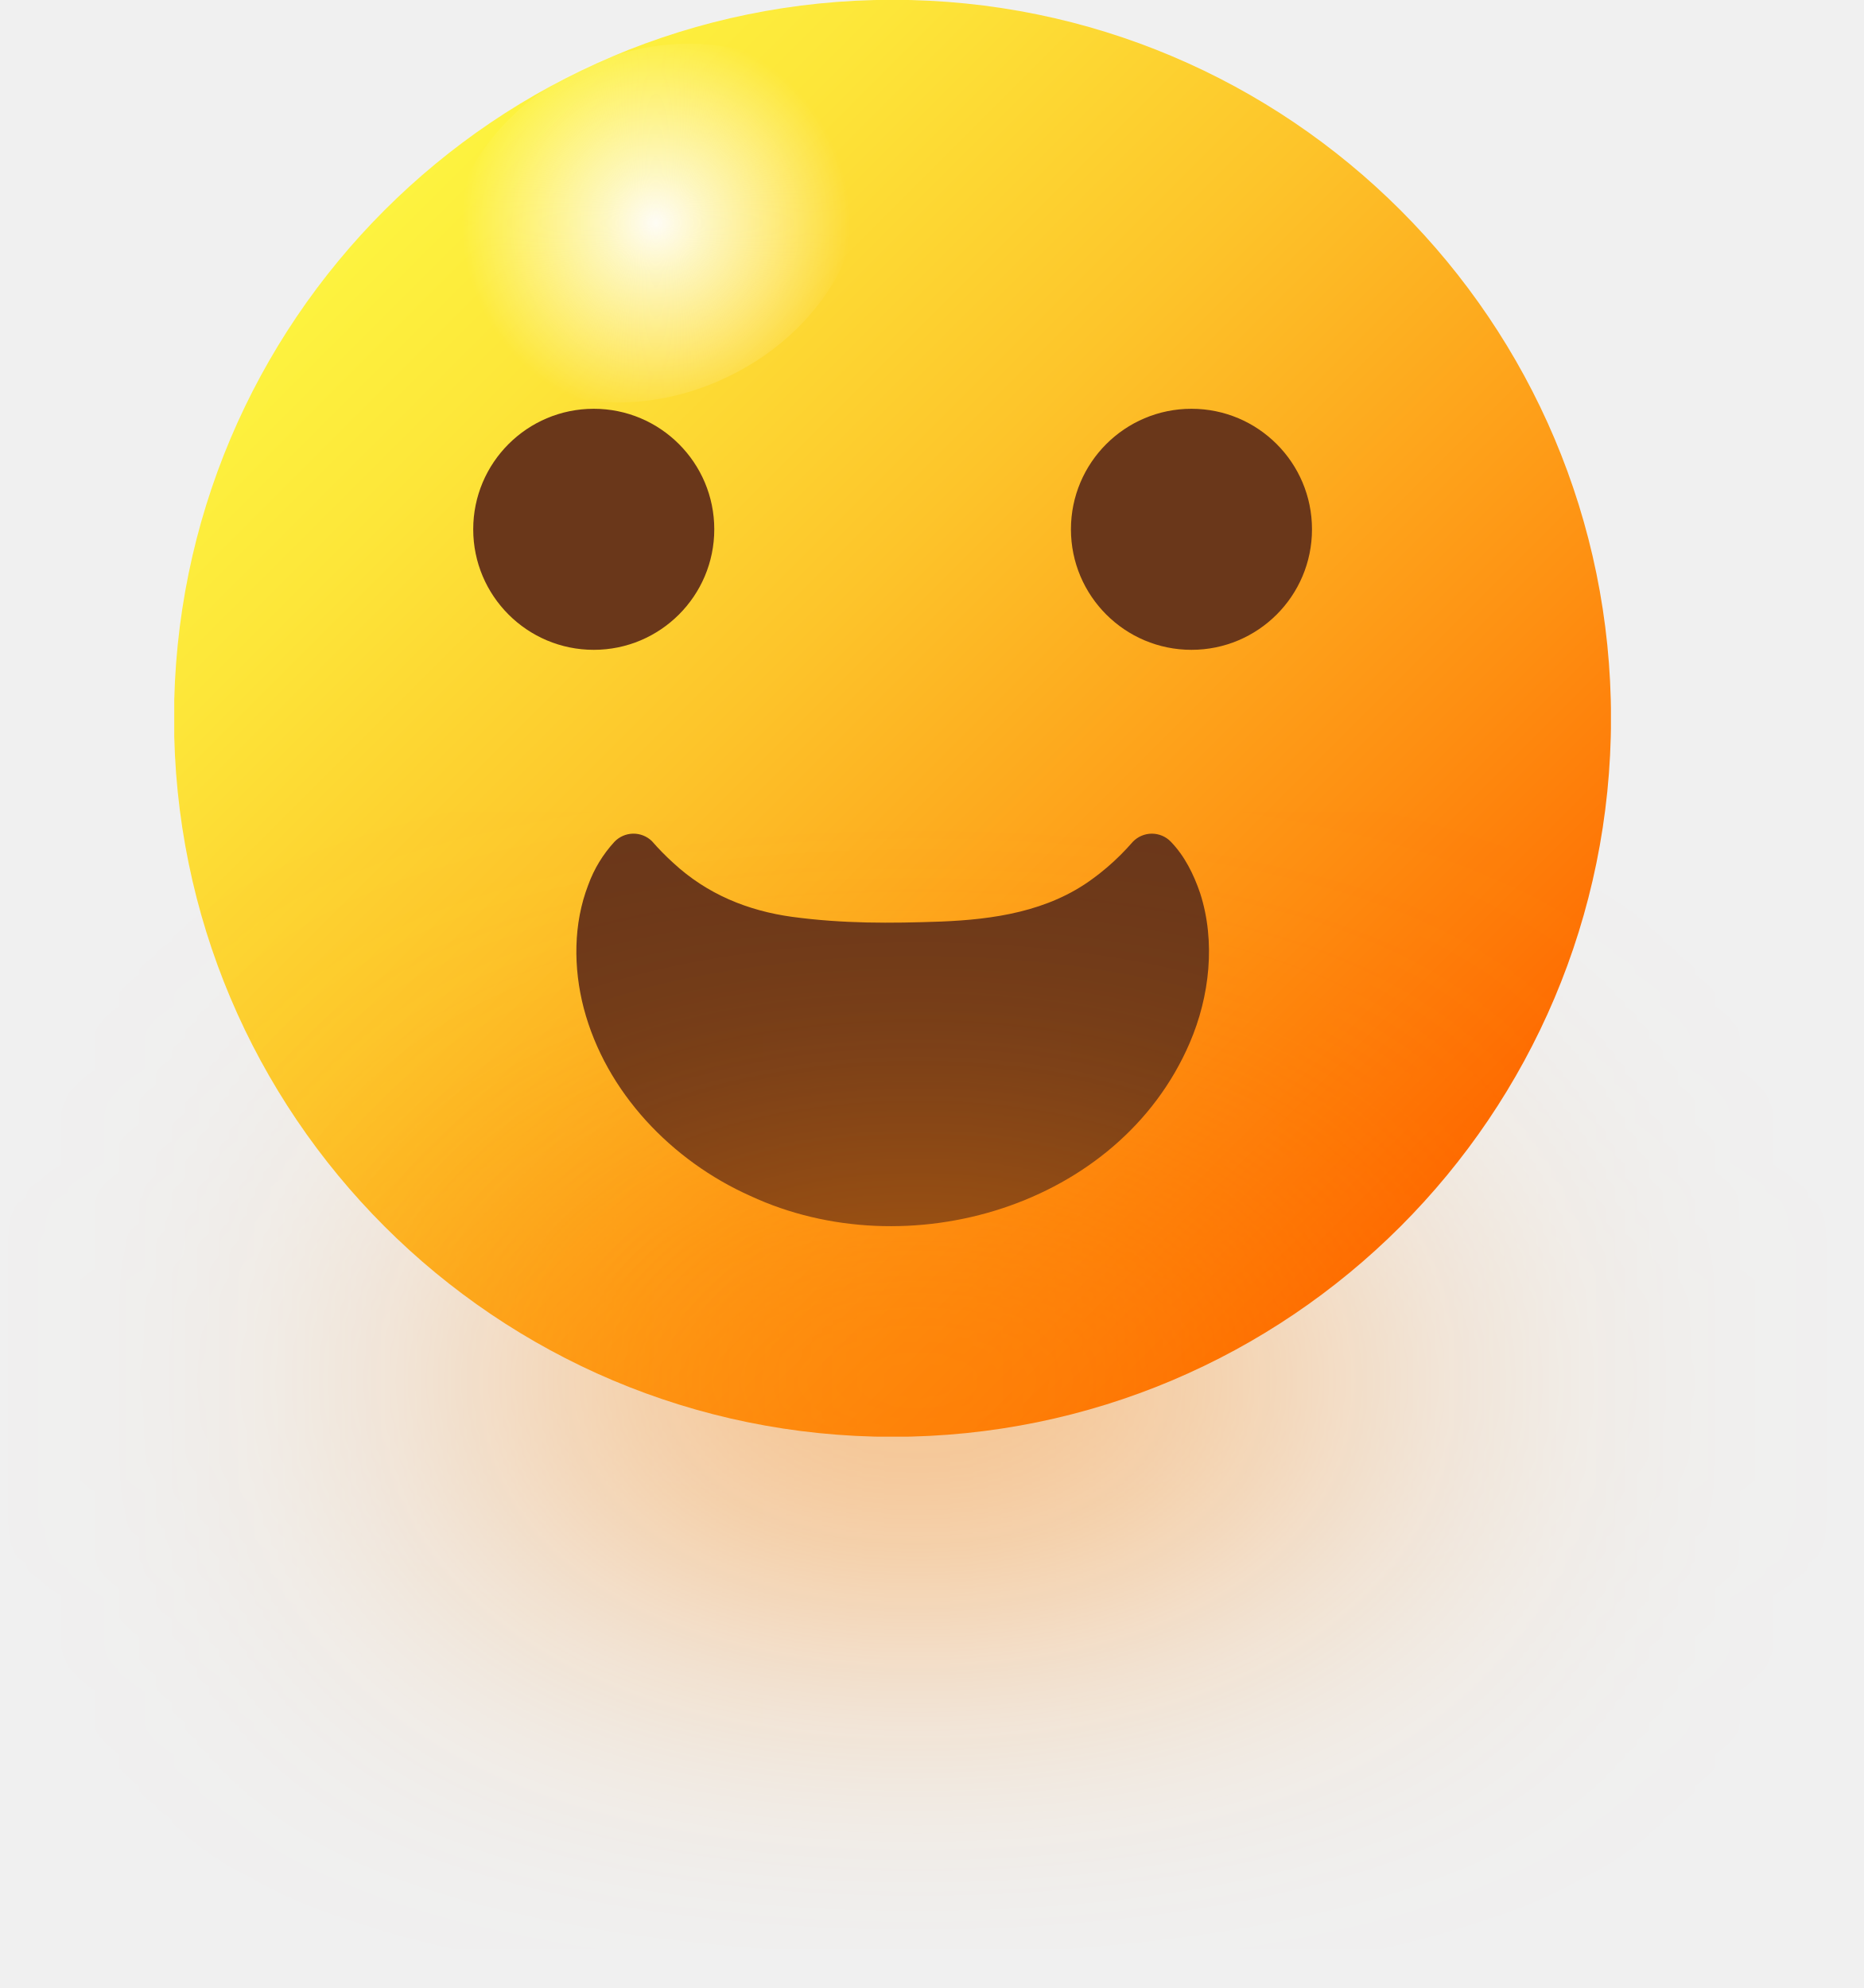
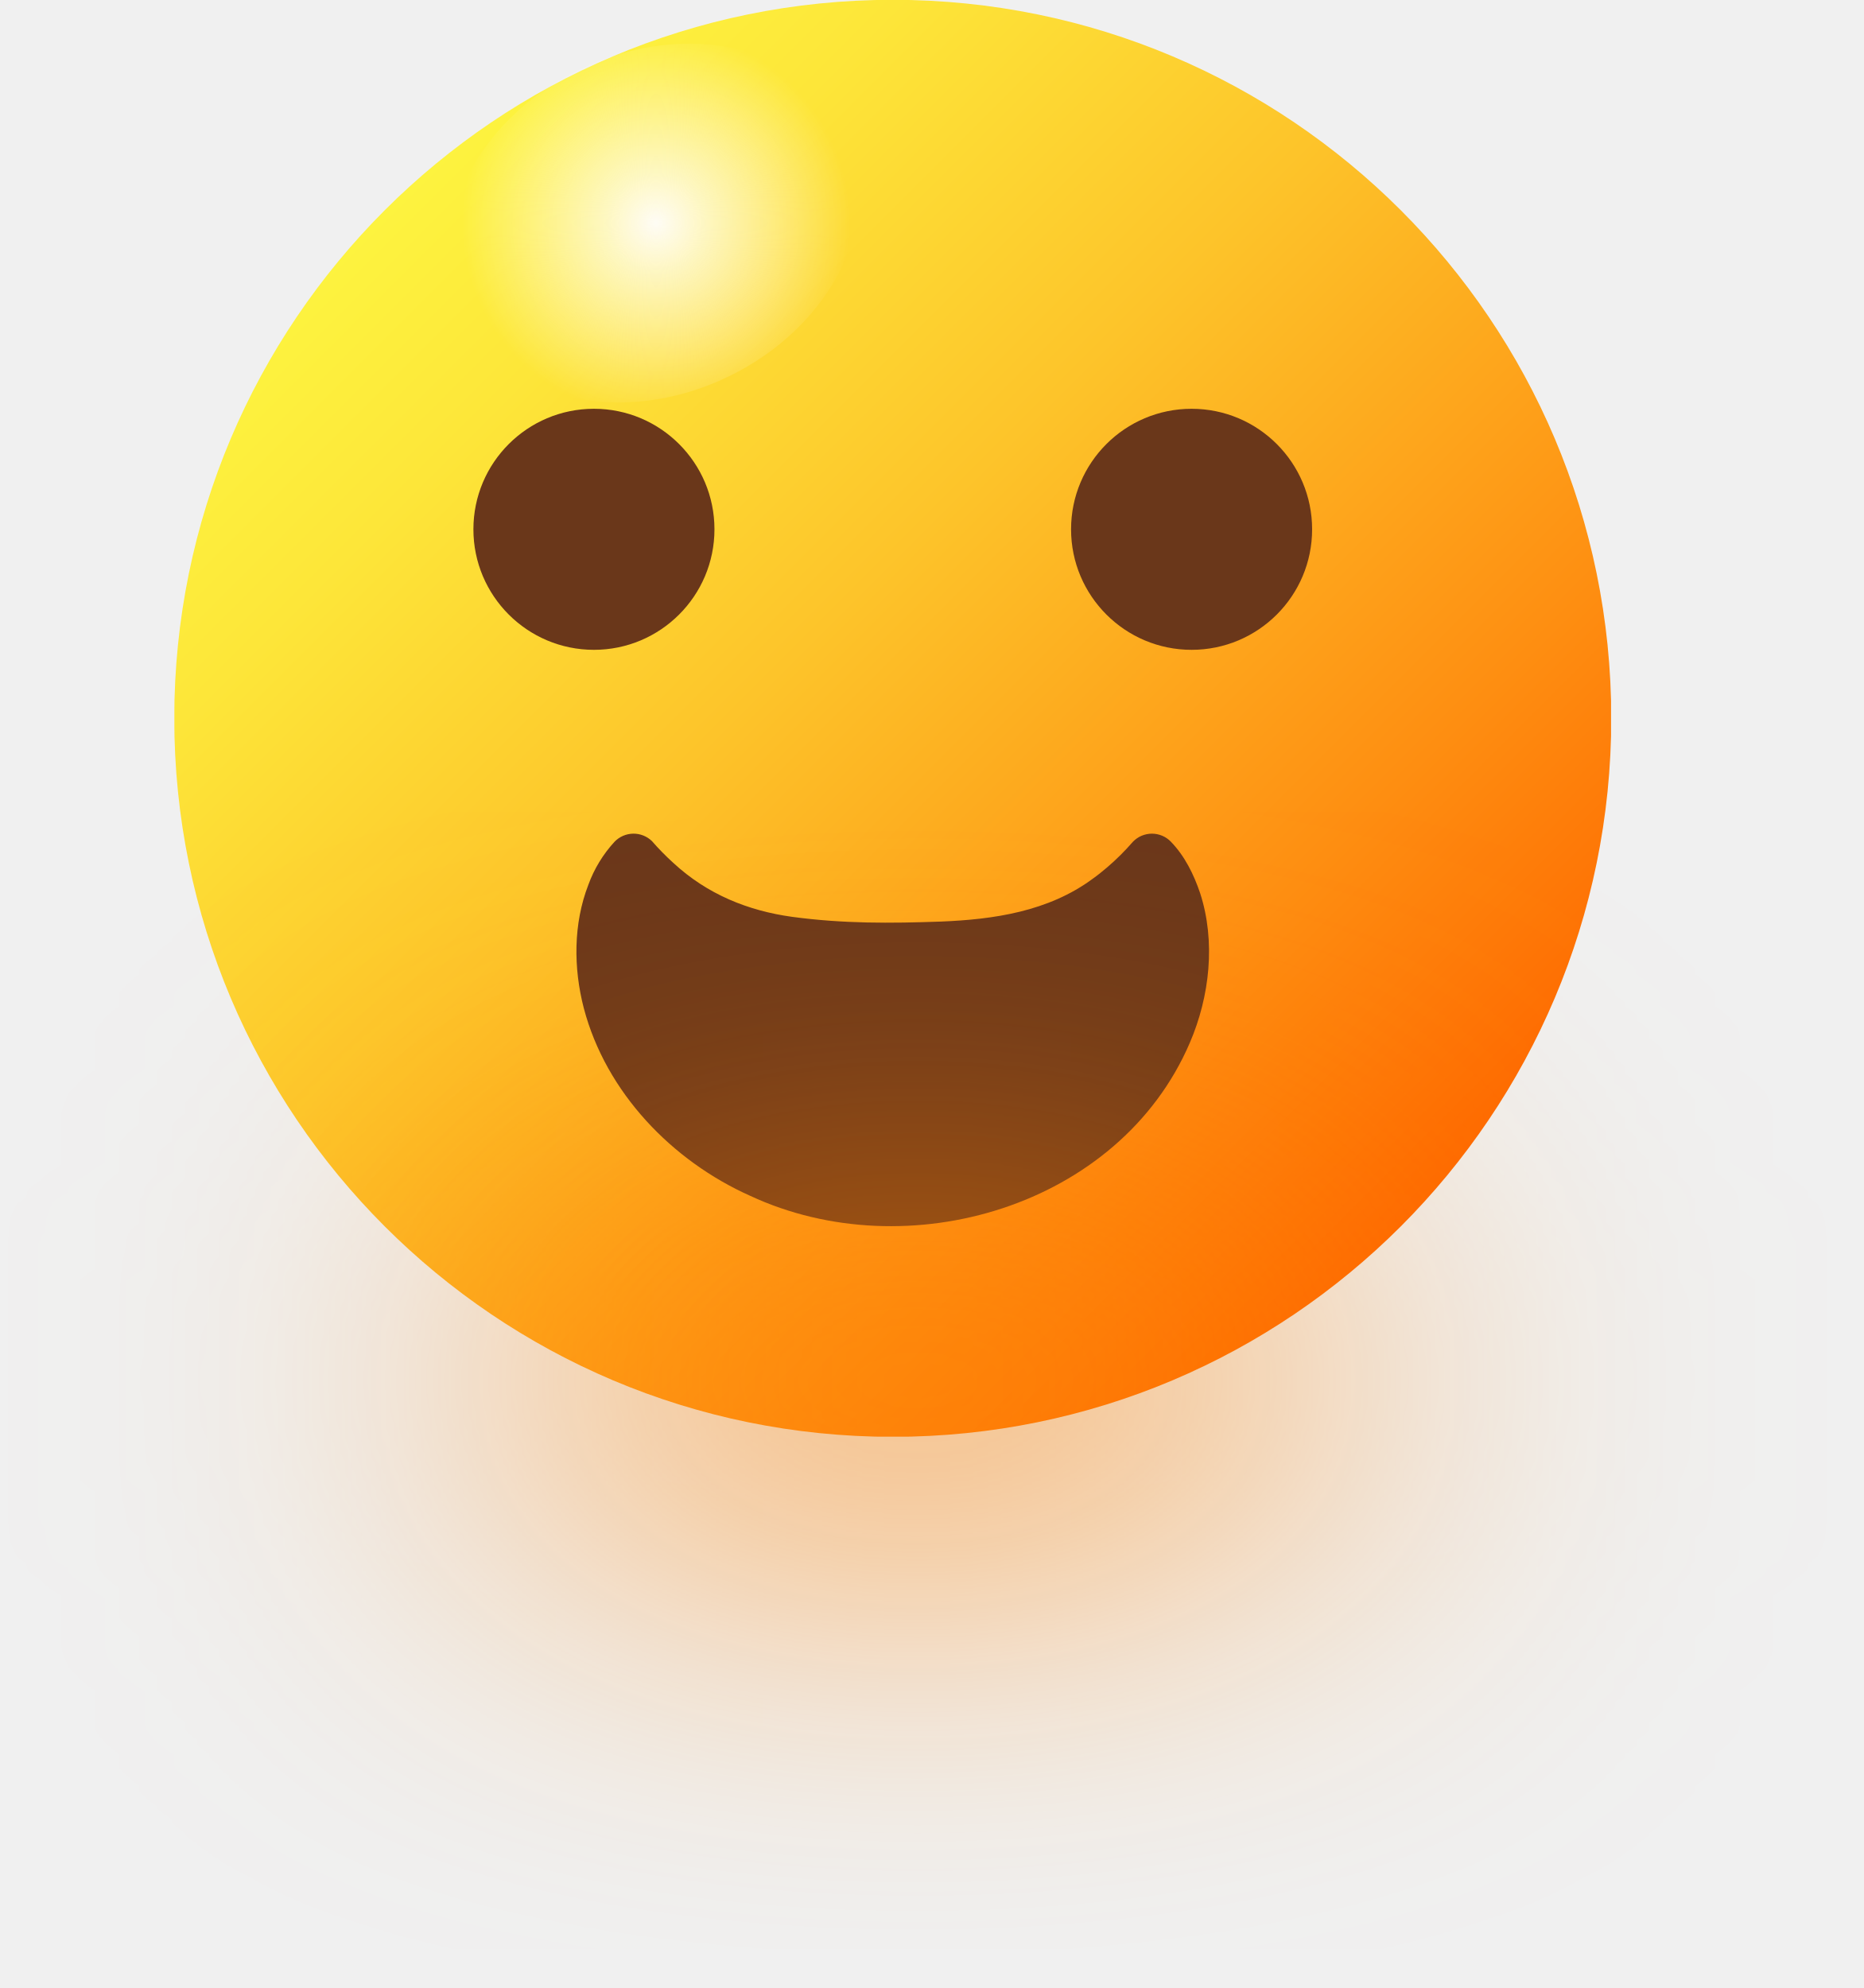
<svg xmlns="http://www.w3.org/2000/svg" width="30" height="32" viewBox="0 0 30 32" fill="none">
-   <g clip-path="url(#clip0_3103_1446)">
-     <g clip-path="url(#clip1_3103_1446)">
-       <path d="M14.366 23.128C20.753 23.128 25.931 17.95 25.931 11.562C25.931 5.175 20.753 -0.003 14.366 -0.003C7.979 -0.003 2.801 5.175 2.801 11.562C2.801 17.95 7.979 23.128 14.366 23.128Z" fill="url(#paint0_linear_3103_1446)" />
-       <path d="M11.714 6.066C13.422 5.245 14.274 3.471 13.617 2.104C12.96 0.737 11.043 0.294 9.335 1.115C7.627 1.936 6.775 3.71 7.432 5.077C8.089 6.444 10.006 6.887 11.714 6.066Z" fill="url(#paint1_radial_3103_1446)" />
-       <path d="M18.846 13.549C19.069 13.779 19.214 14.074 19.317 14.375C19.569 15.154 19.473 16.038 19.149 16.789C18.013 19.428 14.602 20.425 12.075 19.249C10.814 18.686 9.752 17.583 9.396 16.228C9.227 15.579 9.227 14.866 9.469 14.243C9.562 13.986 9.706 13.75 9.891 13.549C9.969 13.468 10.077 13.421 10.189 13.419C10.302 13.417 10.411 13.46 10.492 13.538C10.599 13.661 10.714 13.778 10.835 13.888C11.383 14.396 12.04 14.66 12.749 14.758C13.575 14.869 14.33 14.863 15.147 14.834C15.985 14.8 16.873 14.675 17.59 14.143C17.663 14.091 17.755 14.017 17.824 13.958C17.971 13.832 18.108 13.695 18.235 13.549C18.275 13.508 18.322 13.475 18.375 13.453C18.427 13.431 18.483 13.419 18.541 13.419C18.598 13.419 18.654 13.431 18.707 13.453C18.759 13.475 18.807 13.508 18.846 13.549Z" fill="#6A371A" />
-       <path d="M9.557 10.46C10.628 10.46 11.497 9.591 11.497 8.52C11.497 7.449 10.628 6.58 9.557 6.58C8.486 6.58 7.617 7.449 7.617 8.52C7.617 9.591 8.486 10.46 9.557 10.46Z" fill="#6A371A" />
-       <path d="M19.178 10.46C20.25 10.46 21.118 9.591 21.118 8.52C21.118 7.449 20.25 6.58 19.178 6.58C18.107 6.58 17.238 7.449 17.238 8.52C17.238 9.591 18.107 10.46 19.178 10.46Z" fill="#6A371A" />
+   <g clip-path="url(#clip0_3427_698)">
+     <g clip-path="url(#clip1_3427_698)">
+       <path d="M14.37 23.128C20.757 23.128 25.935 17.95 25.935 11.562C25.935 5.175 20.757 -0.003 14.37 -0.003C7.983 -0.003 2.805 5.175 2.805 11.562C2.805 17.95 7.983 23.128 14.37 23.128Z" fill="url(#paint0_linear_3427_698)" />
+       <path d="M11.716 6.066C13.424 5.245 14.276 3.471 13.619 2.104C12.962 0.737 11.045 0.294 9.337 1.115C7.629 1.936 6.777 3.71 7.434 5.077C8.091 6.444 10.008 6.887 11.716 6.066Z" fill="url(#paint1_radial_3427_698)" />
+       <path d="M18.847 13.549C19.07 13.779 19.215 14.074 19.317 14.375C19.57 15.154 19.474 16.038 19.15 16.789C18.014 19.428 14.603 20.425 12.076 19.249C10.815 18.686 9.753 17.583 9.397 16.228C9.228 15.579 9.228 14.866 9.47 14.243C9.563 13.986 9.707 13.75 9.892 13.549C9.97 13.468 10.078 13.421 10.19 13.419C10.303 13.417 10.412 13.46 10.493 13.538C10.6 13.661 10.715 13.778 10.836 13.888C11.384 14.396 12.041 14.66 12.75 14.758C13.576 14.869 14.331 14.863 15.148 14.834C15.986 14.8 16.874 14.675 17.591 14.143C17.665 14.091 17.756 14.017 17.825 13.958C17.972 13.832 18.109 13.695 18.236 13.549C18.276 13.508 18.323 13.475 18.375 13.453C18.428 13.431 18.485 13.419 18.542 13.419C18.599 13.419 18.655 13.431 18.708 13.453C18.76 13.475 18.808 13.508 18.847 13.549Z" fill="#6A371A" />
+       <path d="M9.56 10.46C10.631 10.46 11.5 9.591 11.5 8.52C11.5 7.449 10.631 6.58 9.56 6.58C8.489 6.58 7.62 7.449 7.62 8.52C7.62 9.591 8.489 10.46 9.56 10.46Z" fill="#6A371A" />
+       <path d="M19.18 10.46C20.252 10.46 21.12 9.591 21.12 8.52C21.12 7.449 20.252 6.58 19.18 6.58C18.109 6.58 17.24 7.449 17.24 8.52C17.24 9.591 18.109 10.46 19.18 10.46Z" fill="#6A371A" />
    </g>
  </g>
-   <g filter="url(#filter0_f_3103_1446)">
-     <ellipse cx="14.763" cy="22.217" rx="7.521" ry="1.904" fill="#FF8505" />
+   <g filter="url(#filter0_f_3427_698)">
+     <ellipse cx="14.765" cy="22.217" rx="7.521" ry="1.904" fill="#FF8505" />
  </g>
  <defs>
-     <filter id="filter0_f_3103_1446" x="-0.002" y="13.069" width="29.53" height="18.296" filterUnits="userSpaceOnUse" color-interpolation-filters="sRGB">
+     <filter id="filter0_f_3427_698" x="0" y="13.069" width="29.529" height="18.296" filterUnits="userSpaceOnUse" color-interpolation-filters="sRGB">
      <feFlood flood-opacity="0" result="BackgroundImageFix" />
      <feBlend mode="normal" in="SourceGraphic" in2="BackgroundImageFix" result="shape" />
-       <feGaussianBlur stdDeviation="3.622" result="effect1_foregroundBlur_3103_1446" />
+       <feGaussianBlur stdDeviation="3.622" result="effect1_foregroundBlur_3427_698" />
    </filter>
-     <linearGradient id="paint0_linear_3103_1446" x1="6.188" y1="3.384" x2="22.544" y2="19.74" gradientUnits="userSpaceOnUse">
+     <linearGradient id="paint0_linear_3427_698" x1="6.192" y1="3.384" x2="22.548" y2="19.74" gradientUnits="userSpaceOnUse">
      <stop stop-color="#FDF33F" />
      <stop offset="0.15" stop-color="#FDE639" />
      <stop offset="0.42" stop-color="#FDC42A" />
      <stop offset="0.78" stop-color="#FE8E11" />
      <stop offset="1" stop-color="#FE6900" />
    </linearGradient>
-     <radialGradient id="paint1_radial_3103_1446" cx="0" cy="0" r="1" gradientUnits="userSpaceOnUse" gradientTransform="translate(10.5578 3.58991) rotate(4.21865) scale(3.11865)">
+     <radialGradient id="paint1_radial_3427_698" cx="0" cy="0" r="1" gradientUnits="userSpaceOnUse" gradientTransform="translate(10.5597 3.58991) rotate(4.21865) scale(3.11865)">
      <stop stop-color="#FEFCF5" />
      <stop offset="0.26" stop-color="#FEFDF5" stop-opacity="0.72" />
      <stop offset="0.78" stop-color="#FFFEF6" stop-opacity="0.21" />
      <stop offset="1" stop-color="#FFFEF6" stop-opacity="0" />
    </radialGradient>
-     <clipPath id="clip0_3103_1446">
-       <rect width="23.125" height="23.125" fill="white" transform="translate(2.80469)" />
+     <clipPath id="clip0_3427_698">
+       <rect width="23.125" height="23.125" fill="white" transform="translate(2.80664)" />
    </clipPath>
-     <clipPath id="clip1_3103_1446">
-       <rect width="23.13" height="23.13" fill="white" transform="translate(2.80078 -0.00292969)" />
+     <clipPath id="clip1_3427_698">
+       <rect width="23.13" height="23.13" fill="white" transform="translate(2.80469 -0.00292969)" />
    </clipPath>
  </defs>
</svg>
